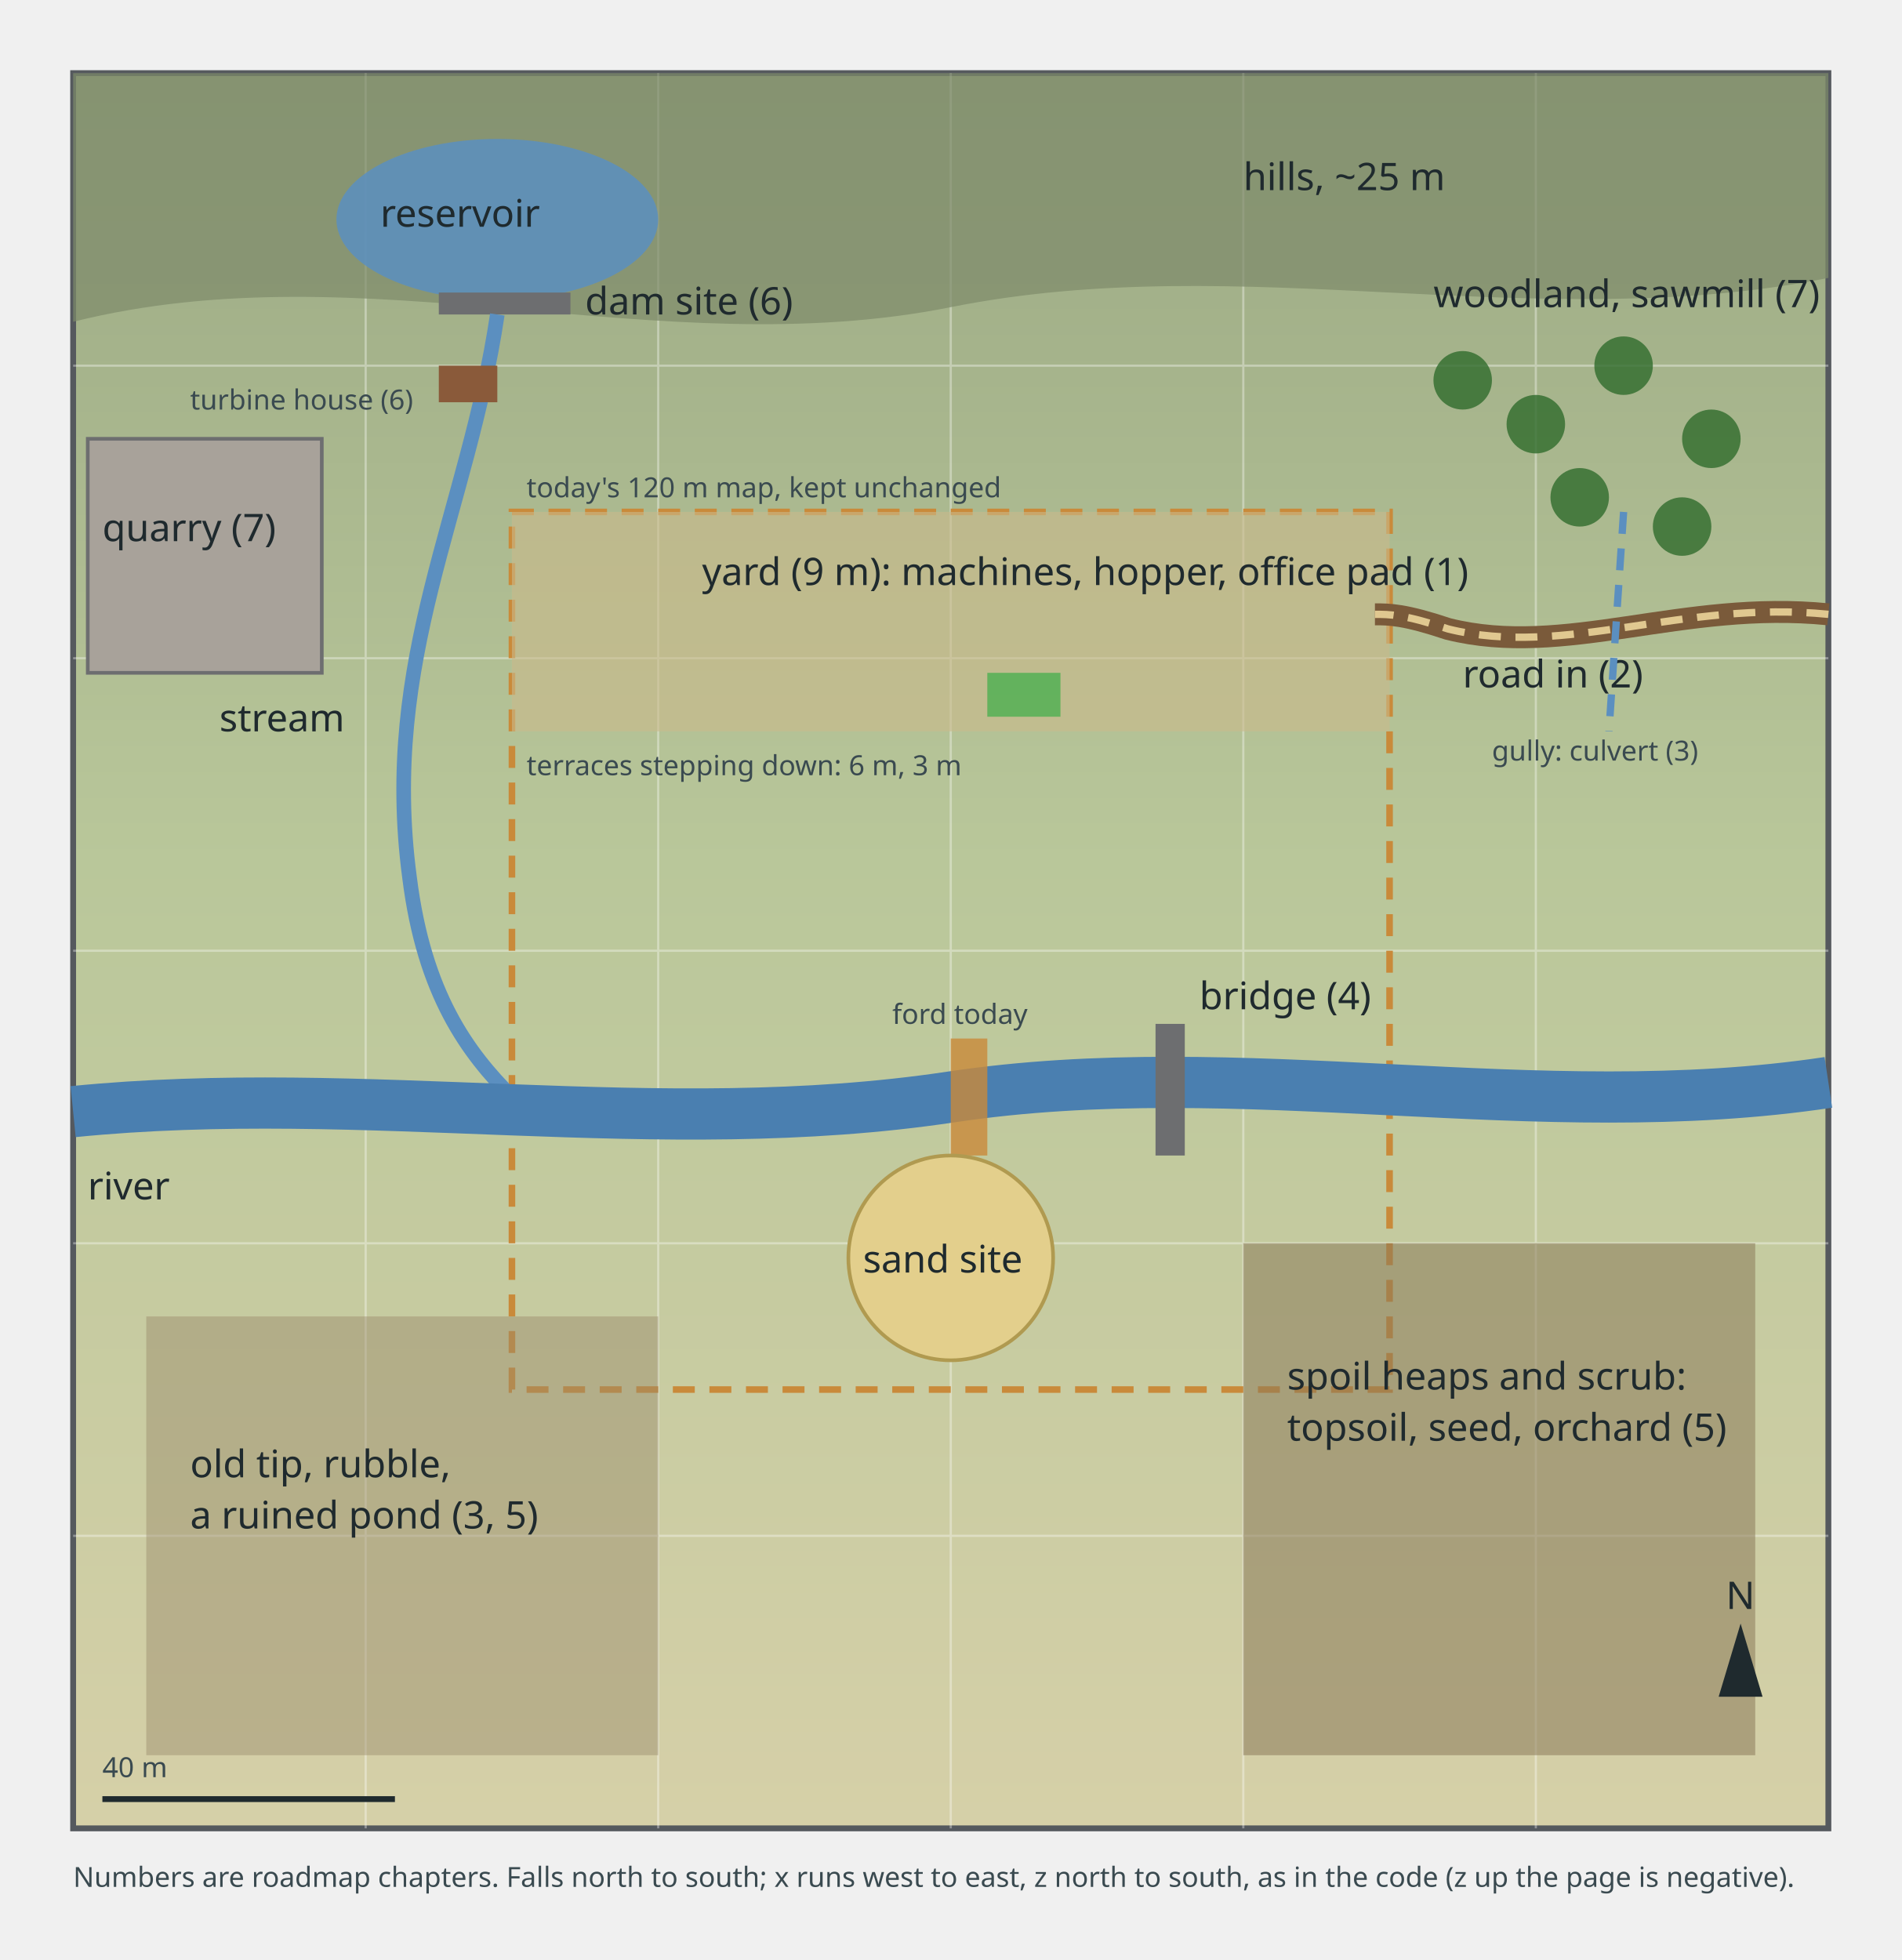
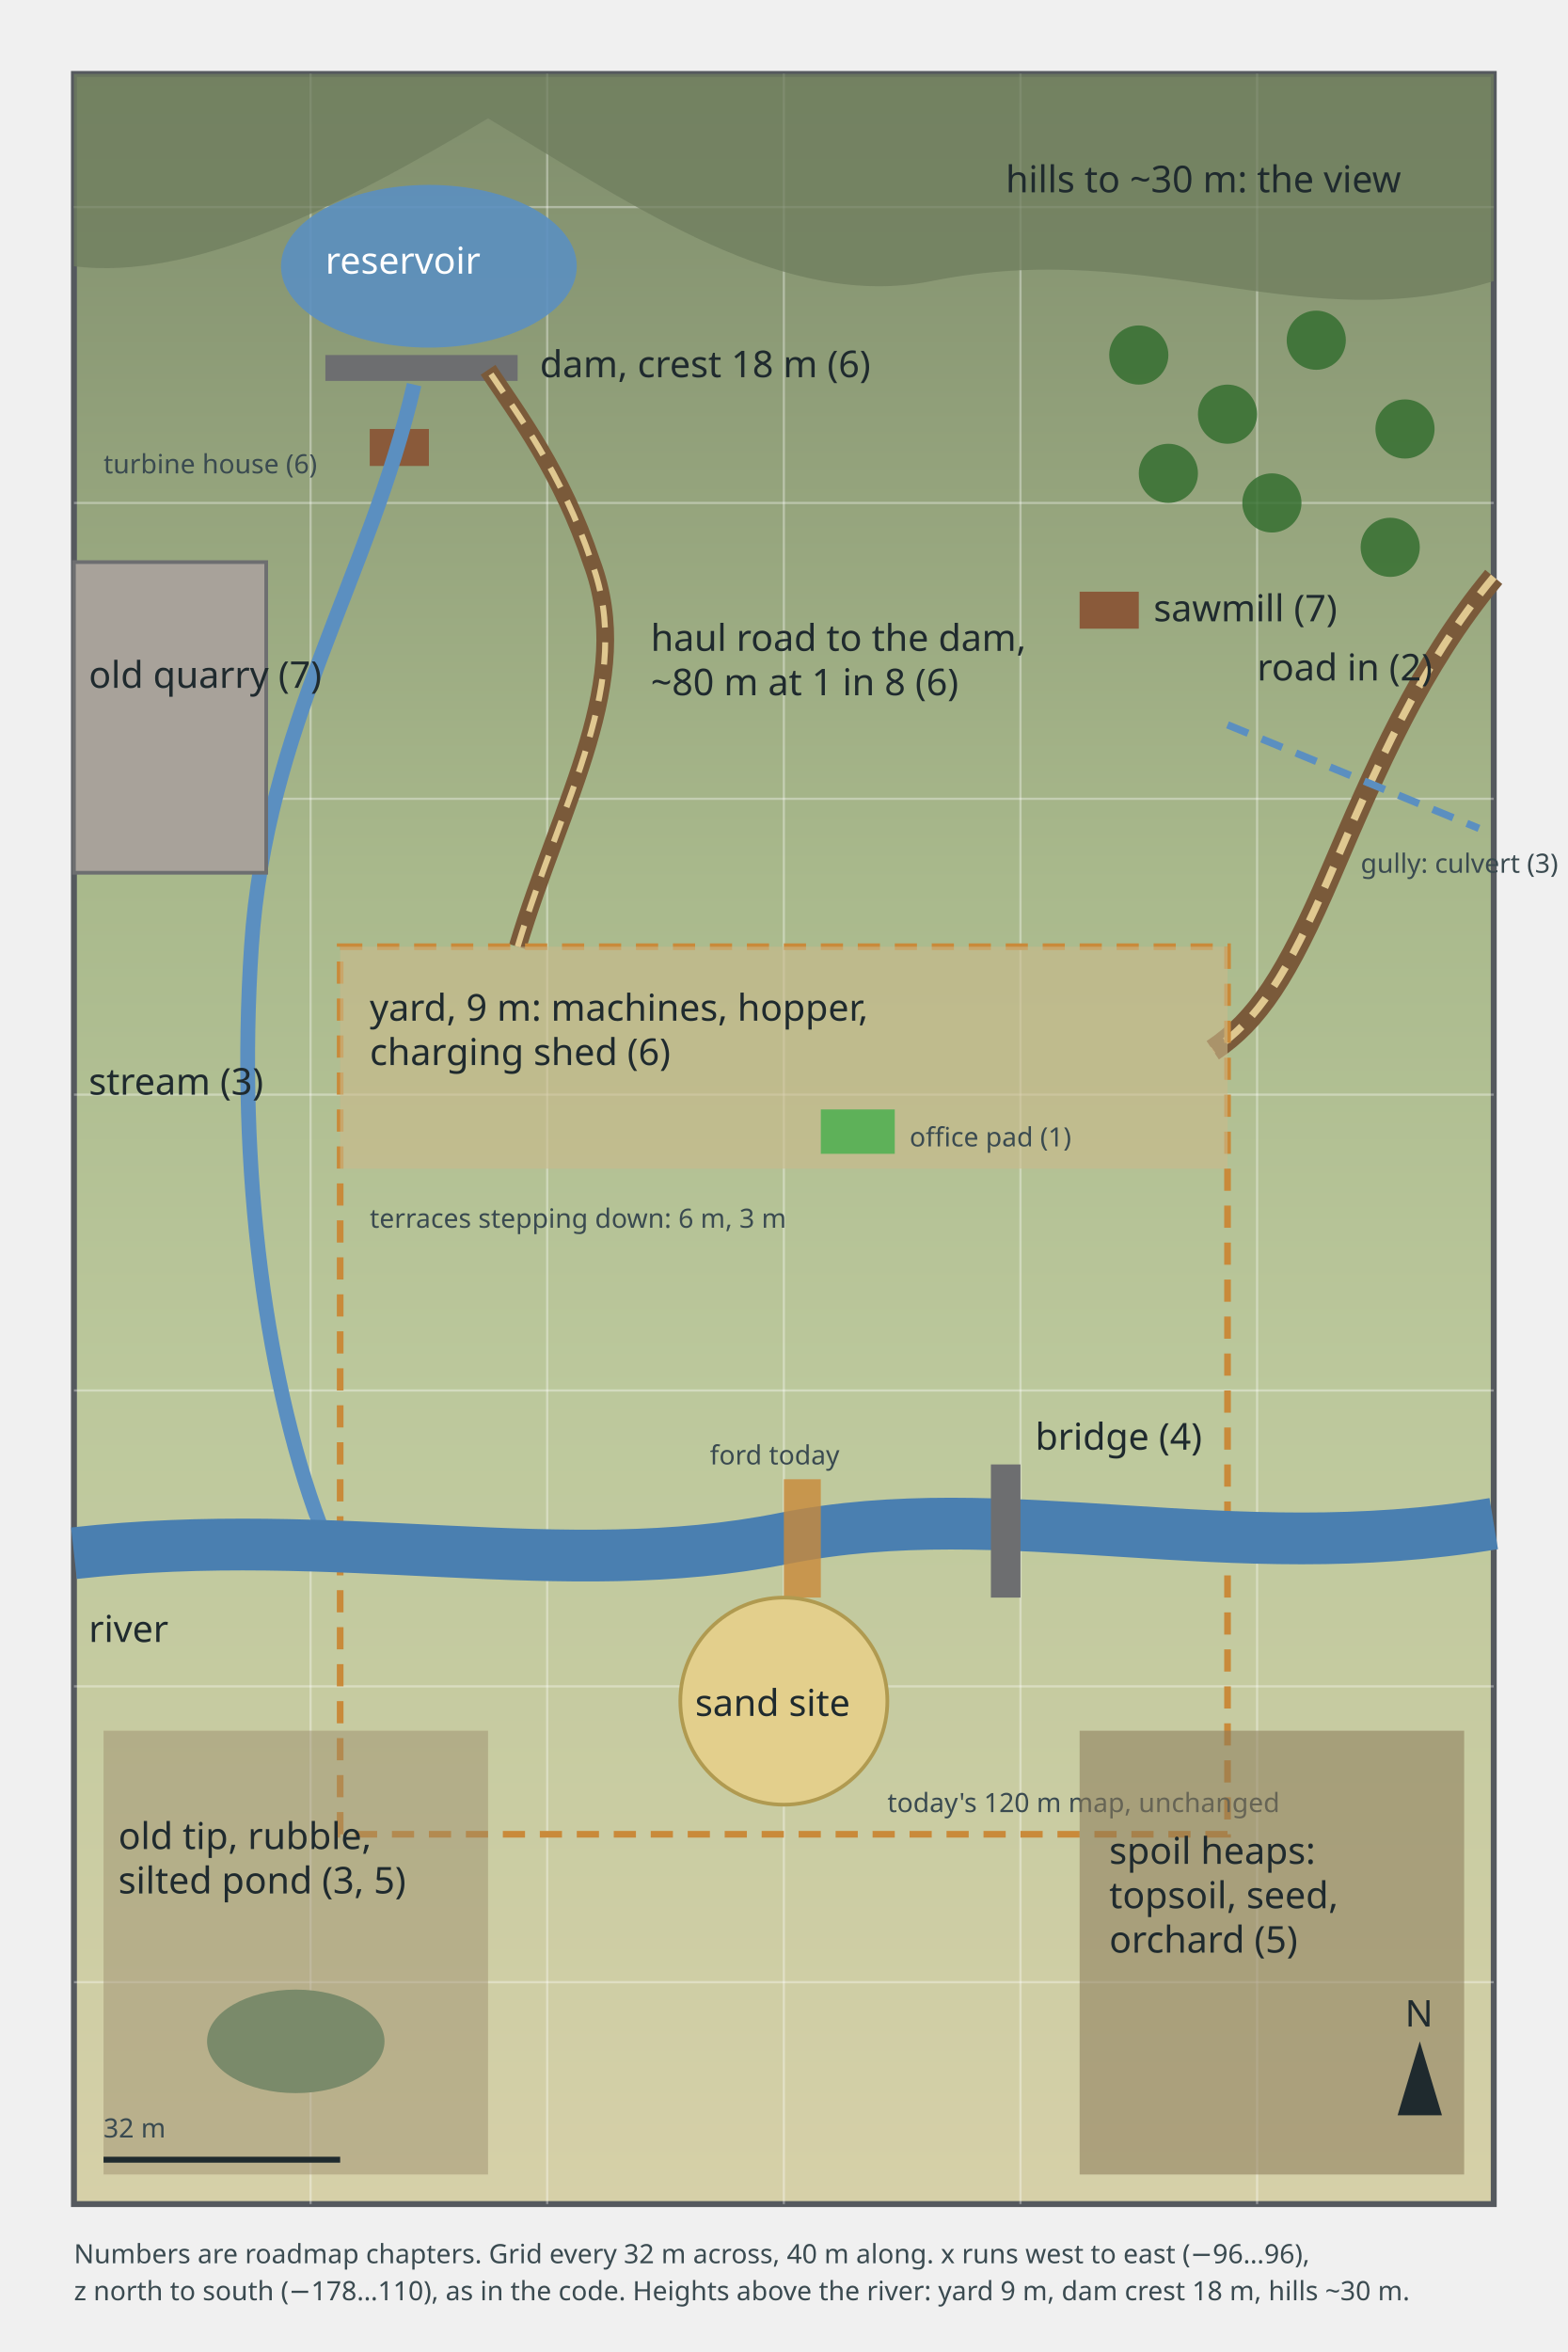
- <svg xmlns="http://www.w3.org/2000/svg" viewBox="-130 -130 260 268" width="780" height="804" font-family="system-ui, sans-serif">
+ <svg xmlns="http://www.w3.org/2000/svg" viewBox="-106 -188 212 318" width="636" height="954" font-family="system-ui, sans-serif">
  <style>
-     .lbl { font-size: 5.2px; fill: #1f2a2e; }
-     .sm { font-size: 3.8px; fill: #3a4a50; }
-     .ch { font-size: 4.2px; font-weight: 700; fill: #ffffff; }
+     .lbl { font-size: 5px; fill: #1f2a2e; }
+     .sm { font-size: 3.6px; fill: #3a4a50; }
+     .wht { font-size: 5px; fill: #ffffff; }
    .dash { stroke-dasharray: 3 2; }
  </style>
  <defs>
    <linearGradient id="fall" x1="0" y1="0" x2="0" y2="1">
-       <stop offset="0" stop-color="#9aa883" />
-       <stop offset="0.45" stop-color="#b9c79a" />
+       <stop offset="0" stop-color="#7f8d6c" />
+       <stop offset="0.38" stop-color="#a9b98c" />
+       <stop offset="0.62" stop-color="#bcc89c" />
      <stop offset="1" stop-color="#d6d0a8" />
    </linearGradient>
  </defs>
-   <rect x="-120" y="-120" width="240" height="240" fill="url(#fall)" stroke="#55595e" stroke-width="0.8" />
+   <rect x="-96" y="-178" width="192" height="288" fill="url(#fall)" stroke="#55595e" stroke-width="0.8" />
  <g stroke="#ffffff" stroke-opacity="0.35" stroke-width="0.3">
-     <path d="M-80 -120V120M-40 -120V120M0 -120V120M40 -120V120M80 -120V120M-120 -80H120M-120 -40H120M-120 0H120M-120 40H120M-120 80H120" />
+     <path d="M-64 -178V110M-32 -178V110M0 -178V110M32 -178V110M64 -178V110" />
+     <path d="M-96 -160H96M-96 -120H96M-96 -80H96M-96 -40H96M-96 0H96M-96 40H96M-96 80H96" />
  </g>
+   <path d="M-96 -178H96V-150C70 -142 50 -156 20 -150C0 -146 -20 -160 -40 -172C-60 -160 -80 -150 -96 -152Z" fill="#6f7d5e" opacity="0.75" />
+   <text x="30" y="-162" class="lbl">hills to ~30 m: the view</text>
+   <ellipse cx="-48" cy="-152" rx="20" ry="11" fill="#5b8fc0" opacity="0.9" />
+   <text x="-62" y="-151" class="wht">reservoir</text>
+   <rect x="-62" y="-140" width="26" height="3.5" fill="#6d6e70" />
+   <text x="-33" y="-137" class="lbl">dam, crest 18 m (6)</text>
+   <rect x="-56" y="-130" width="8" height="5" fill="#8a5a3a" />
+   <text x="-92" y="-124" class="sm">turbine house (6)</text>
+   <path d="M-50 -136C-56 -110 -70 -90 -72 -60C-74 -30 -70 0 -62 20" fill="none" stroke="#5b8fc0" stroke-width="2" />
+   <text x="-94" y="-40" class="lbl">stream (3)</text>
+   <path d="M-36 -60C-30 -80 -20 -96 -26 -112C-30 -124 -36 -132 -40 -138" fill="none" stroke="#7a5a3a" stroke-width="2.4" />
+   <path d="M-36 -60C-30 -80 -20 -96 -26 -112C-30 -124 -36 -132 -40 -138" fill="none" stroke="#e0c890" stroke-width="0.8" class="dash" />
+   <text x="-18" y="-100" class="lbl">haul road to the dam,</text>
+   <text x="-18" y="-94" class="lbl">~80 m at 1 in 8 (6)</text>
+   <path d="M-96 -112H-70V-70H-96Z" fill="#a8a29a" stroke="#6d6e70" stroke-width="0.5" />
+   <text x="-94" y="-95" class="lbl">old quarry (7)</text>
+   <g fill="#2f6b2c" opacity="0.8">
+     <circle cx="48" cy="-140" r="4" />
+     <circle cx="60" cy="-132" r="4" />
+     <circle cx="72" cy="-142" r="4" />
+     <circle cx="84" cy="-130" r="4" />
+     <circle cx="66" cy="-120" r="4" />
+     <circle cx="82" cy="-114" r="4" />
+     <circle cx="52" cy="-124" r="4" />
+   </g>
+   <rect x="40" y="-108" width="8" height="5" fill="#8a5a3a" />
+   <text x="50" y="-104" class="lbl">sawmill (7)</text>
+   <path d="M96 -110C86 -98 80 -84 74 -70C68 -56 64 -50 58 -46" fill="none" stroke="#7a5a3a" stroke-width="3" />
+   <path d="M96 -110C86 -98 80 -84 74 -70C68 -56 64 -50 58 -46" fill="none" stroke="#e0c890" stroke-width="1" class="dash" />
+   <text x="64" y="-96" class="lbl">road in (2)</text>
+   <path d="M60 -90L94 -76" stroke="#5b8fc0" stroke-width="1" class="dash" />
+   <text x="78" y="-70" class="sm">gully: culvert (3)</text>
  <rect x="-60" y="-60" width="120" height="120" fill="none" stroke="#c98a3a" stroke-width="0.9" class="dash" />
-   <text x="-58" y="-62" class="sm">today's 120 m map, kept unchanged</text>
-   <path d="M-120 -120H120V-92C80 -84 40 -96 0 -88C-40 -80 -80 -96 -120 -86Z" fill="#7d8a6a" opacity="0.7" />
-   <text x="40" y="-104" class="lbl">hills, ~25 m</text>
-   <ellipse cx="-62" cy="-100" rx="22" ry="11" fill="#5b8fc0" opacity="0.85" />
-   <text x="-78" y="-99" class="lbl" fill="#ffffff">reservoir</text>
-   <rect x="-70" y="-90" width="18" height="3" fill="#6d6e70" />
-   <text x="-50" y="-87" class="lbl">dam site (6)</text>
-   <path d="M-62 -87C-66 -60 -78 -40 -74 -10C-72 6 -66 14 -60 20" fill="none" stroke="#5b8fc0" stroke-width="2" />
-   <text x="-100" y="-30" class="lbl">stream</text>
-   <rect x="-70" y="-80" width="8" height="5" fill="#8a5a3a" />
-   <text x="-104" y="-74" class="sm">turbine house (6)</text>
-   <path d="M-118 -70H-86V-38H-118Z" fill="#a8a29a" stroke="#6d6e70" stroke-width="0.5" />
-   <text x="-116" y="-56" class="lbl">quarry (7)</text>
-   <g fill="#2f6b2c" opacity="0.8">
-     <circle cx="70" cy="-78" r="4" />
-     <circle cx="80" cy="-72" r="4" />
-     <circle cx="92" cy="-80" r="4" />
-     <circle cx="104" cy="-70" r="4" />
-     <circle cx="86" cy="-62" r="4" />
-     <circle cx="100" cy="-58" r="4" />
-   </g>
-   <text x="66" y="-88" class="lbl">woodland, sawmill (7)</text>
  <rect x="-60" y="-60" width="120" height="30" fill="#c9b98a" opacity="0.6" />
-   <text x="-34" y="-50" class="lbl">yard (9 m): machines, hopper, office pad (1)</text>
-   <rect x="5" y="-38" width="10" height="6" fill="#4caf50" opacity="0.8" />
-   <text x="-58" y="-24" class="sm">terraces stepping down: 6 m, 3 m</text>
-   <path d="M120 -46C100 -48 84 -40 68 -44C62 -46 60 -46 58 -46" fill="none" stroke="#7a5a3a" stroke-width="3" />
-   <path d="M120 -46C100 -48 84 -40 68 -44C62 -46 60 -46 58 -46" fill="none" stroke="#e0c890" stroke-width="1" class="dash" />
-   <text x="70" y="-36" class="lbl">road in (2)</text>
-   <path d="M92 -60L90 -30" stroke="#5b8fc0" stroke-width="1" class="dash" />
-   <text x="74" y="-26" class="sm">gully: culvert (3)</text>
-   <path d="M-120 22C-80 18 -40 26 0 20C40 14 80 24 120 18" fill="none" stroke="#4a7fb0" stroke-width="7" />
-   <text x="-118" y="34" class="lbl">river</text>
+   <text x="-56" y="-50" class="lbl">yard, 9 m: machines, hopper,</text>
+   <text x="-56" y="-44" class="lbl">charging shed (6)</text>
+   <rect x="5" y="-38" width="10" height="6" fill="#4caf50" opacity="0.85" />
+   <text x="17" y="-33" class="sm">office pad (1)</text>
+   <text x="-56" y="-22" class="sm">terraces stepping down: 6 m, 3 m</text>
+   <text x="14" y="57" class="sm">today's 120 m map, unchanged</text>
+   <path d="M-96 22C-60 18 -30 26 0 20C30 14 60 24 96 18" fill="none" stroke="#4a7fb0" stroke-width="7" />
+   <text x="-94" y="34" class="lbl">river</text>
  <rect x="0" y="12" width="5" height="16" fill="#c98a3a" opacity="0.8" />
-   <text x="-8" y="10" class="sm">ford today</text>
+   <text x="-10" y="10" class="sm">ford today</text>
  <rect x="28" y="10" width="4" height="18" fill="#6d6e70" />
  <text x="34" y="8" class="lbl">bridge (4)</text>
  <circle cx="0" cy="42" r="14" fill="#e3cf8c" stroke="#b09a50" stroke-width="0.5" />
  <text x="-12" y="44" class="lbl">sand site</text>
-   <path d="M40 40H110V110H40Z" fill="#8a7a5a" opacity="0.55" />
-   <text x="46" y="60" class="lbl">spoil heaps and scrub:</text>
-   <text x="46" y="67" class="lbl">topsoil, seed, orchard (5)</text>
-   <path d="M-110 50H-40V110H-110Z" fill="#9a8a6a" opacity="0.45" />
-   <text x="-104" y="72" class="lbl">old tip, rubble,</text>
-   <text x="-104" y="79" class="lbl">a ruined pond (3, 5)</text>
-   <g transform="translate(108 100)">
+   <path d="M40 46H92V106H40Z" fill="#8a7a5a" opacity="0.55" />
+   <text x="44" y="64" class="lbl">spoil heaps:</text>
+   <text x="44" y="70" class="lbl">topsoil, seed,</text>
+   <text x="44" y="76" class="lbl">orchard (5)</text>
+   <path d="M-92 46H-40V106H-92Z" fill="#9a8a6a" opacity="0.45" />
+   <ellipse cx="-66" cy="88" rx="12" ry="7" fill="#7a8a6a" />
+   <text x="-90" y="62" class="lbl">old tip, rubble,</text>
+   <text x="-90" y="68" class="lbl">silted pond (3, 5)</text>
+   <g transform="translate(86 96)">
    <path d="M0 -8L3 2H-3Z" fill="#1f2a2e" />
    <text x="-2" y="-10" class="lbl">N</text>
  </g>
-   <path d="M-116 116H-76" stroke="#1f2a2e" stroke-width="0.8" />
-   <text x="-116" y="113" class="sm">40 m</text>
-   <text x="-120" y="128" class="sm">Numbers are roadmap chapters. Falls north to south; x runs west to east, z north to south, as in the code (z up the page is negative).</text>
+   <path d="M-92 104H-60" stroke="#1f2a2e" stroke-width="0.8" />
+   <text x="-92" y="101" class="sm">32 m</text>
+   <text x="-96" y="118" class="sm">Numbers are roadmap chapters. Grid every 32 m across, 40 m along. x runs west to east (−96…96),</text>
+   <text x="-96" y="123" class="sm">z north to south (−178…110), as in the code. Heights above the river: yard 9 m, dam crest 18 m, hills ~30 m.</text>
</svg>
